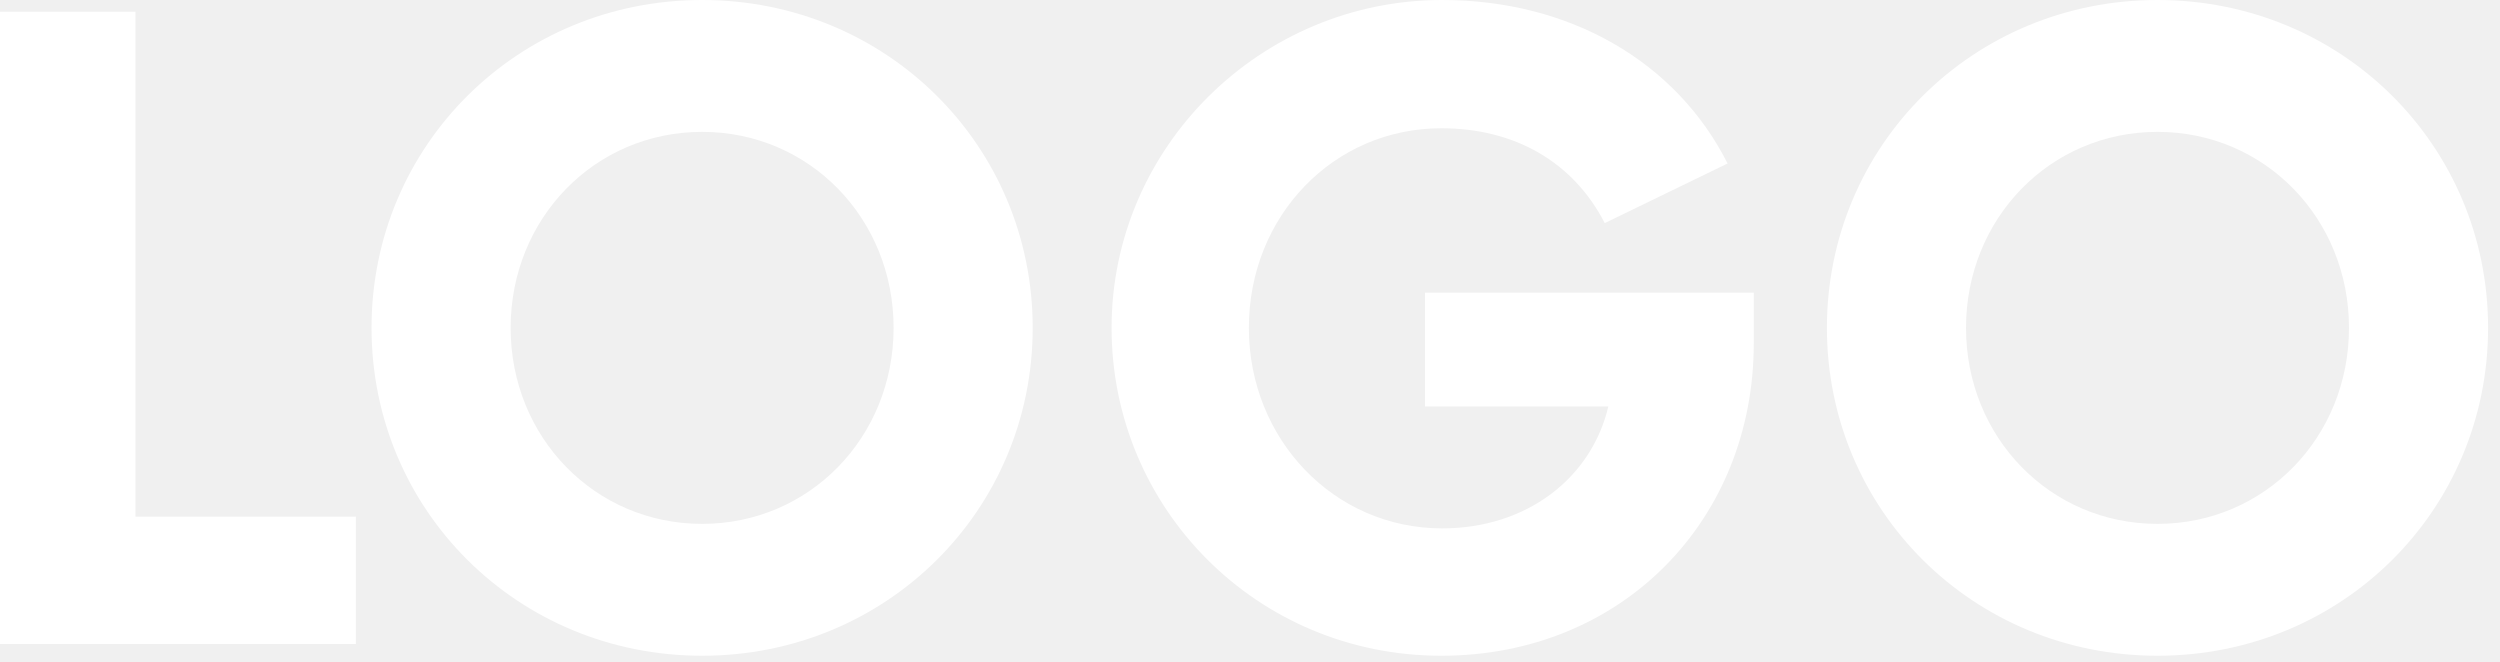
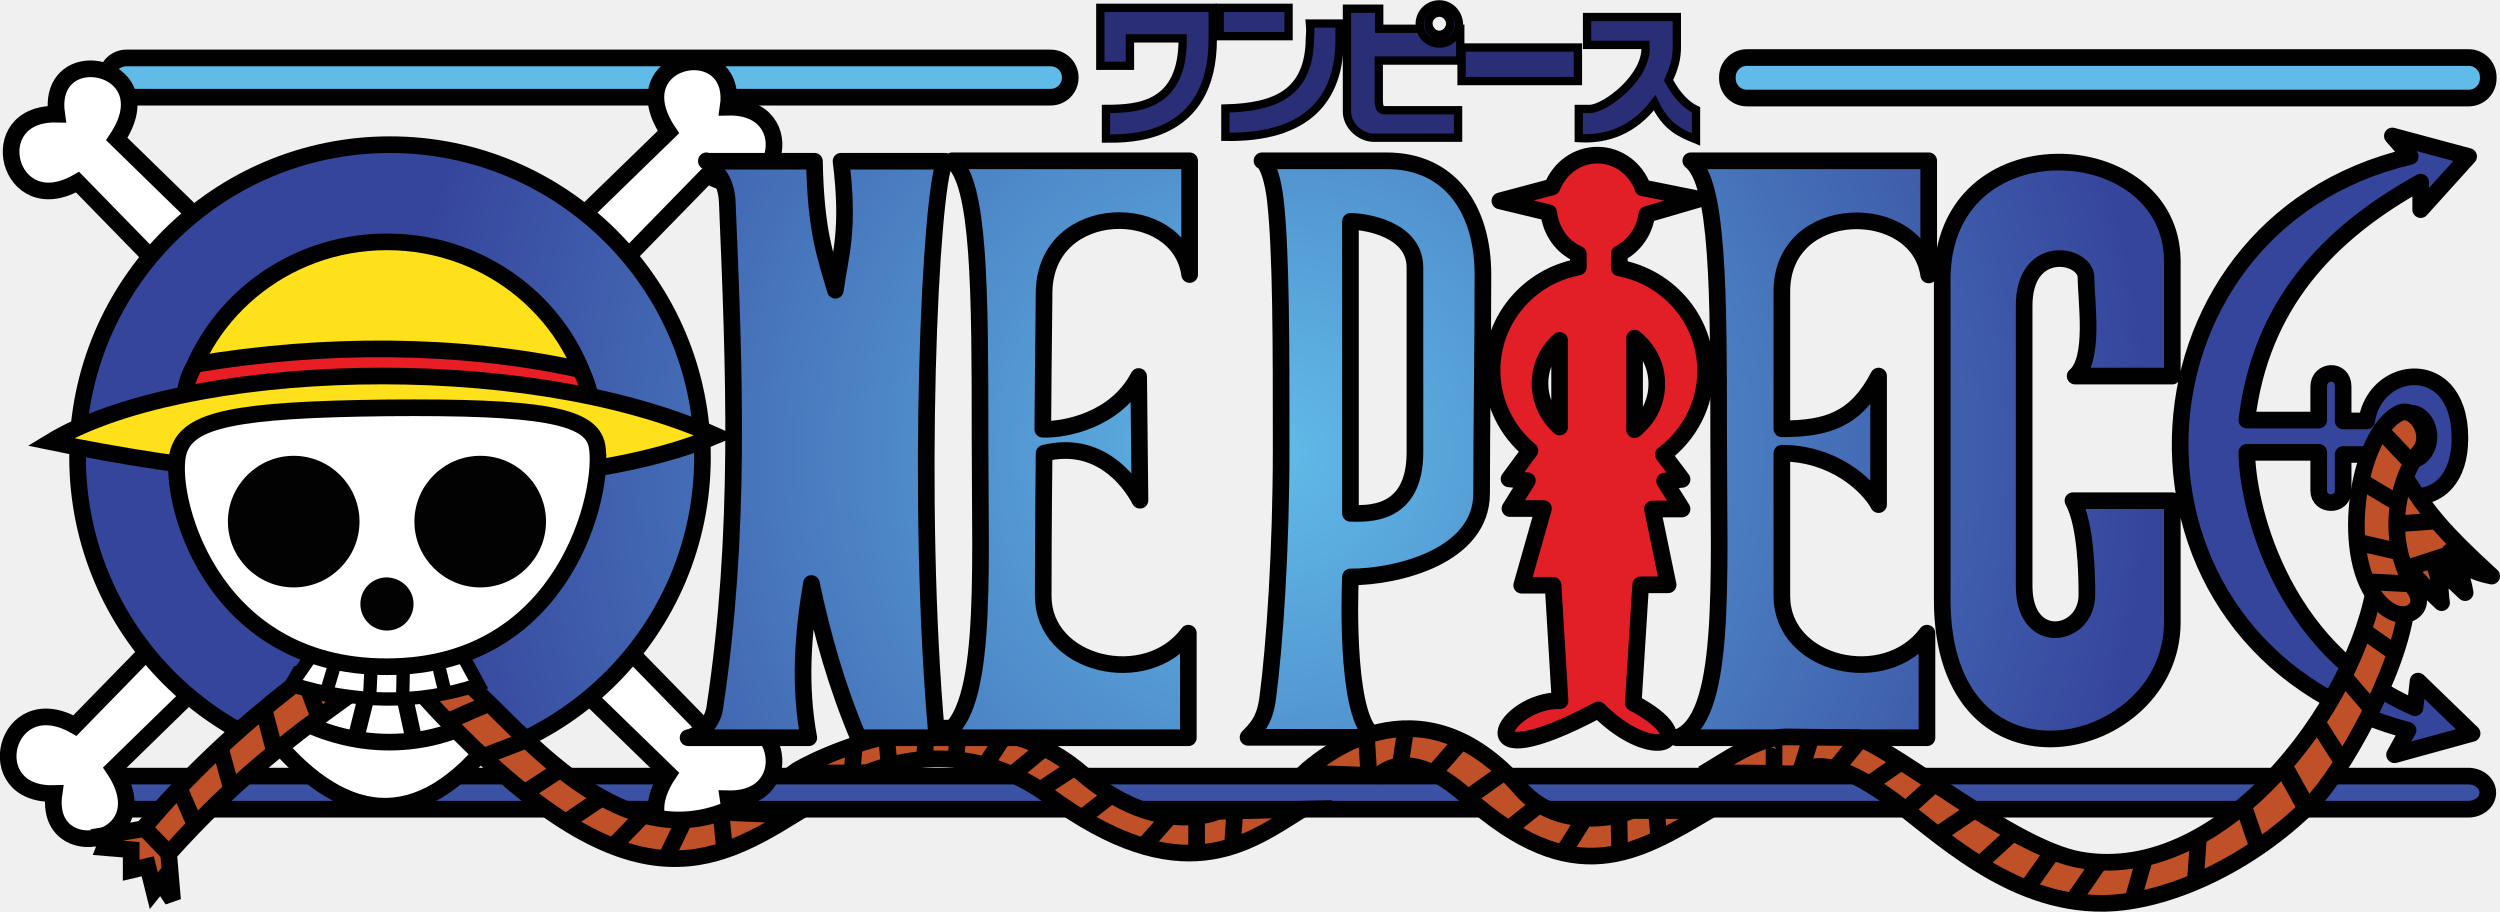
- <svg xmlns="http://www.w3.org/2000/svg" width="155" height="41" viewBox="0 0 155 41" fill="none">
-   <path d="M0 0.728V39.928H22.064V32.032H8.4V0.728H0Z" fill="white" />
-   <path d="M64.027 20.328C64.027 9.016 54.955 0 43.531 0C32.107 0 23.035 9.016 23.035 20.328C23.035 31.64 32.107 40.656 43.531 40.656C54.955 40.656 64.027 31.64 64.027 20.328ZM55.403 20.328C55.403 27.104 50.195 32.48 43.531 32.48C36.867 32.48 31.659 27.104 31.659 20.328C31.659 13.552 36.867 8.176 43.531 8.176C50.195 8.176 55.403 13.552 55.403 20.328Z" fill="white" />
-   <path d="M107.11 10.136C103.918 3.808 97.31 0 89.414 0C78.158 0 68.918 9.128 68.918 20.328C68.918 31.528 77.934 40.656 89.358 40.656C100.558 40.656 108.734 32.256 108.734 21.28V18.144H88.35V25.2H99.718C98.654 29.68 94.622 32.76 89.414 32.76C82.694 32.76 77.43 27.216 77.43 20.328C77.43 13.384 82.694 7.952 89.358 7.952C93.894 7.952 97.534 10.024 99.494 13.832L107.11 10.136Z" fill="white" />
-   <path d="M154.261 20.328C154.261 9.016 145.189 0 133.765 0C122.341 0 113.269 9.016 113.269 20.328C113.269 31.64 122.341 40.656 133.765 40.656C145.189 40.656 154.261 31.64 154.261 20.328ZM145.637 20.328C145.637 27.104 140.429 32.48 133.765 32.48C127.101 32.48 121.893 27.104 121.893 20.328C121.893 13.552 127.101 8.176 133.765 8.176C140.429 8.176 145.637 13.552 145.637 20.328Z" fill="white" />
+ <svg xmlns="http://www.w3.org/2000/svg" version="1.1" id="Layer_1" x="0px" y="0px" viewBox="0 0 573.7 209.2" enable-background="new 0 0 573.7 209.2" xml:space="preserve">
+   <linearGradient id="rect2178_00000145016376559943044410000016229743540657721987_" gradientUnits="userSpaceOnUse" x1="370.037" y1="89.557" x2="370.037" y2="-98.439" gradientTransform="matrix(0.8444 0 0 -0.8444 -16.1696 115.4304)">
+     <stop offset="0" style="stop-color:#60BBE9" />
+     <stop offset="1" style="stop-color:#36459C" />
+   </linearGradient>
+   <path id="rect2178" fill="url(#rect2178_00000145016376559943044410000016229743540657721987_)" stroke="#010101" stroke-width="3.821" stroke-linejoin="round" d="  M400.9,13.2c-2.5,0-4.5,2-4.5,4.5V18c0,2.5,2,4.5,4.5,4.5h165.6c2.5,0,4.5-2,4.5-4.5v-0.3c0-2.5-2-4.5-4.5-4.5H400.9z M29,13.3  c-2.5,0-4.5,2-4.5,4.5v0c0,2.5,2,4.5,4.5,4.5h212.1c2.5,0,4.5-2,4.5-4.5v0c0-2.5-2-4.5-4.5-4.5H29z M26.1,178.1  c-2.5,0-4.5,1.7-4.5,3.8c0,2.1,2,3.8,4.5,3.8h540.3c2.5,0,4.5-1.7,4.5-3.8c0-2.1-2-3.8-4.5-3.8H26.1z" />
+   <path id="path3892" fill="#FFFFFF" stroke="#010101" stroke-width="3.821" d="M158.8,14.2c-6,0.3-12,6.3-5.4,16.1l-24.6,23.9  l9.1,11l24.4-25c16.1,9.1,22.3-16,4.8-15.6C168.2,17.2,163.5,14,158.8,14.2z M20.3,15.8c-4.3,0.2-8.3,3.5-7.3,10.4  C-4.4,25.8,1.8,51,17.8,41.8l24.4,25l9.1-11L26.8,31.9C33.7,21.6,26.7,15.5,20.3,15.8z M41.6,141.5l-24.4,25  c-16.1-9.1-22.3,16.1-4.8,15.6c-2.5,17,25.4,11.7,13.7-5.7l24.5-23.9L41.6,141.5z M137.9,142.7l-9.1,11l24.6,23.9  c-11.7,17.5,16.3,22.7,13.7,5.7c17.5,0.4,11.3-24.8-4.8-15.6L137.9,142.7z" />
+   <path id="path3219" fill="#292E77" stroke="#010101" stroke-width="1.91" d="M300.6,5.4h6.8c0,1,0,2.2,0,3.2  c0.2,14.4-7.7,23.1-26.2,22.8v-6.5c11.7-0.3,19.3-3.6,19.4-16.2C300.7,7.6,300.7,6.5,300.6,5.4z" />
+   <path id="path3221" fill="#292E77" stroke="#010101" stroke-width="1.91" d="M309.1,2v23.6c0,3.2,3,5.9,6,6h19.5v-6.3h-16.8  c-1.1,0-1.4-0.7-1.4-2.4v-9h18.7V6.6h-2.6c-0.4,0.8-1.3,1.4-2.2,1.4c-1,0-1.8-0.6-2.2-1.4h-11.6V2H309.1z" />
+   <path id="rect3232" fill="#292E77" stroke="#010101" stroke-width="1.91" d="M335.4,10.9v7.7h26.7v-7.7H335.4z" />
+   <path id="path3223" fill="#292E77" stroke="#010101" stroke-width="1.91" d="M330.3,1c-2.5,0-4.5,2-4.5,4.5c0,2.5,2,4.5,4.5,4.5  c2.5,0,4.5-2,4.5-4.5C334.7,3,332.7,1,330.3,1z M330.3,2.9c1.4,0,2.5,1.2,2.5,2.6c0,1.4-1.1,2.6-2.5,2.6c-1.4,0-2.5-1.2-2.5-2.6  C327.7,4.1,328.9,2.9,330.3,2.9z" />
+   <path id="path2240" fill="#292E77" stroke="#010101" stroke-width="1.91" d="M252.5,1.8v13.3h6.8V8.8h12.1  c0.1,15.3-9.8,16.2-17.6,16.2v6.8c5.1,0,24.6,0.5,24.5-23c0-2.4,0-4.6,0-7H252.5z" />
+   <path id="path3217" fill="#292E77" stroke="#010101" stroke-width="1.91" d="M279.9,1.8v6.5h15.8c0-2.4,0-4,0-6.5H279.9z" />
+   <path id="path3237" fill="#292E77" stroke="#010101" stroke-width="1.91" d="M364.3,3.9h20.5v6.4c0.1,3.3-0.8,5.7-1.9,8.1  c1.8,3.4,4,5.7,6.3,6.8V32c-3.4-1.4-6.8-2.7-9.5-8.4c-4.8,6.3-10.9,8.5-17.4,8.1V25c1.1,0,1,0,2.5,0c3.5,0,13.5-7.4,12.8-14.7h-13.4  V3.9z" />
+   <path id="path3567" fill="#C05027" fill-opacity="0.998" stroke="#010101" stroke-width="3.821" d="M181.9,177.4  c3.2-2.4,40.7-22,66.3,0c17.5,15.1,31.3,8.8,31.3,8.8l19.4-0.5c-12.7,8-27.8,19.4-58.4-3.2c-11.2-8.2-26.2-11.2-41.5-5.2  C197.7,177.4,181.9,177.4,181.9,177.4z" />
+   <path id="path3569" fill="none" stroke="#010101" stroke-width="3.821" d="M195.5,171.6" />
+   <path id="path3571" fill="none" stroke="#010101" stroke-width="3.821" d="M195.7,171.3c-0.3,0.2,0.2-0.8-0.2,1.1" />
+   <path id="path3573" fill="none" stroke="#010101" stroke-width="3.821" d="M195.5,177.4l0.5-5.6" />
+   <path id="path3575" fill="none" stroke="#010101" stroke-width="3.821" d="M203.4,168.4l0.7,8.1" />
+   <path id="path3577" fill="none" stroke="#010101" stroke-width="3.821" d="M212.1,174.9l0.5-7.4" />
+   <path id="path3579" fill="none" stroke="#010101" stroke-width="3.821" d="M220,167.3l-0.7,7.2" />
+   <path id="path3581" fill="none" stroke="#010101" stroke-width="3.821" d="M225.9,176.1" />
+   <path id="path3583" fill="none" stroke="#010101" stroke-width="3.821" d="M230.9,168.2l-4.7,7.2" />
+   <path id="path3585" fill="none" stroke="#010101" stroke-width="3.821" d="M232.7,177.4l6.3-5.2" />
+   <path id="path3587" fill="none" stroke="#010101" stroke-width="3.821" d="M246.2,176.3l-6.8,4.5" />
+   <path id="path3589" fill="none" stroke="#010101" stroke-width="3.821" d="M248.4,187.6l7.2-5.6" />
+   <path id="path3591" fill="none" stroke="#010101" stroke-width="3.821" d="M269.2,186.9" />
+   <path id="path3593" fill="none" stroke="#010101" stroke-width="3.821" d="M263.1,193.4l5.4-6.1" />
+   <path id="path3595" fill="none" stroke="#010101" stroke-width="3.821" d="M274.6,186.9v9.2" />
+   <path id="path3597" fill="none" stroke="#010101" stroke-width="3.821" d="M283.8,193.2" />
+   <path id="path3599" fill="none" stroke="#010101" stroke-width="3.821" d="M283.4,185.8l-0.5,7.2" />
+   <radialGradient id="path3430_00000085940233111922057890000013309900469999042978_" cx="365.605" cy="13.657" r="237.967" gradientTransform="matrix(0.8444 0 0 -0.8444 -16.1696 115.4304)" gradientUnits="userSpaceOnUse">
+     <stop offset="0" style="stop-color:#60BBE9" />
+     <stop offset="1" style="stop-color:#36459C" />
+   </radialGradient>
+   <path id="path3430" fill="url(#path3430_00000085940233111922057890000013309900469999042978_)" stroke="#010101" stroke-width="3.821" stroke-linecap="round" stroke-linejoin="round" d="  M549,31.2l4.1,4.7c-68,15.9-72.6,112.4-0.5,131.7l-3.1,5.6l17.8-4.9l-12.4-12l-0.7,6.1c-31.8-13.8-38.6-48.1-38.6-58.6h16.5  c0,0,0,6.4,0,8.8c0,3.6,5.6,3.7,5.6,0c0-2.8,0-8.3,0-8.3h5.2c1.6,9,13,12.9,18.5,6.4c1.9-2.2,3.1-5.5,3.1-10.2c0-5.1-1.4-8.7-3.5-11  c-5.7-6.1-16.4-2.6-17.9,7.1h-5.4c0,0,0-4.9,0-7.9c0-4.2-5.6-3.8-5.6,0c0,2.6,0,7.7,0,7.7h-16.5c3.2-26.6,18.8-42.9,39.9-54.6v6.3  l11-12.2L549,31.2z M89.5,33.2c-39.6,0-71.7,32.1-71.7,71.7c0,39.6,32.1,71.7,71.7,71.7c39.6,0,71.7-32.1,71.7-71.7  C161.2,65.4,129.1,33.2,89.5,33.2z M162.1,36.9c2.1,2.3,4.6,4.3,4.8,9.6c1.6,38.3,3.2,75.9-2.9,116.1c-0.5,3.3-3.5,6.2-6.1,6.7h27.7  c-2.2-11.8-1.4-23.6,0.6-35.4c2.5,11.8,5.8,23.6,10.8,35.4H215c-4.9-54.2-1.5-126.8,1.9-132.3H193c2,16-0.2,21.4-1.3,29.6  c-2.4-8.2-4.5-13.8-4.8-29.6H162.1z M218.5,36.9c6.3,4.9,6.4,29.7,6.4,63.8c0,33.1,1.9,64.6-9.6,68.6h57.4v-24  c-9.6,13-33.3,7.4-33.3-8.5c0-16.5,0.2-32.8,0.2-32.8c12.5-3.1,19.6,6.2,22,10.8l-0.3-28.4c-5.2,10-16.9,12.3-22,12.1  c0,0,0.2-26.2,0.3-31.6C240,46,270.6,45.8,273,63V36.9H218.5z M289.6,36.9c1.4,0.6,2.6,4.7,3.1,9.3c1.3,12,1.3,32.4,1.3,56.7  c0,23.4-1.5,45.3-3.1,57.4c-0.7,5.3-2.8,7.1-4.5,8.9h29.7c-7.3-2-6.4-32.3-6.2-36.8c10.9,0,30.1-4.8,30.1-19.2  c0-17.2,0.3-30.8,0.3-50.2c0-14.8-7.4-26.1-22.1-26.1C304.6,36.9,289.6,36.9,289.6,36.9z M388,36.9c6.3,4.9,6.4,29.7,6.4,63.8  c0,33.1,1.9,64.6-9.6,68.6h57.4v-24c-9.6,13-33.3,7.4-33.3-8.5v-32.8c11.7,0,19.7,7.2,22.2,11.8V86.3c-5.2,10-11.8,12.1-22.2,12.1  V66.9c0-20.9,31.2-21,33.7-3.8V36.9H388z M472,37.2c-13.2,0.2-26.3,8.6-26.3,26.9v73.5c0,47.6,52.8,35.8,52.8,5.2v-27.9h-22.8  c3,5.4,3.2,16.9,3.2,21.6c0,9.8-14.4,12.2-14.4-2v-64c-0.2-15,14.2-12.3,14.2-6.8c0,5.4,2.1,18.7-2.5,22.6h22.3V59.8  C498.4,45.1,485.2,37,472,37.2z M309.9,50.8c3.3,0,14.8,1.7,14.8,10.6c0,14.3,0,26.9,0,42.4c0,15.1-11.5,14-14.8,14V50.8z   M553.1,94.8c2.4,0,4.3,2.4,4.3,5.4c0,3-1.9,5.4-4.3,5.4c-2.4,0-4.3-2.4-4.3-5.4C548.8,97.2,550.7,94.8,553.1,94.8z" />
+   <path id="path3256" fill="#E21F26" stroke="#010101" stroke-width="3.821" stroke-linejoin="round" d="M366.6,35.6  c-4.7,0-8.7,3-10.4,7.3l-12,3.2l11.2,2.7c0.5,4.3,3.1,7.9,6.8,9.5v3c-11.3,2.1-19.8,11.9-19.8,23.7c0,7.4,3.4,14,8.7,18.4l-4.8,6.5  l4.2,0.4l-4,6.4h7.7l-5,17.6l7.2,0l1.6,26.5c-13.1-0.3-23,19,8.8,2.1c12.8,12.8,24.4,7.1,8-1.6l1.7-27.1l6.3,0l-3.6-17.4h6.8l-4-6.4  l4-0.4l-4.3-5.7c5.9-4.4,9.7-11.4,9.7-19.2c0-11.7-8.5-21.5-19.8-23.6v-3.3c3.3-1.7,5.8-5,6.3-9l12-3.5L377,43.1  C375.4,38.7,371.3,35.6,366.6,35.6z M375.1,77.6c3.1,2.5,5.1,6.2,5.1,10.5c0,4.3-2,8-5.1,10.5V77.6z M357.9,78.1V98  c-2.7-2.5-4.5-6-4.5-10C353.4,84.1,355.1,80.6,357.9,78.1z" />
+   <path id="path3901" fill="#FFFFFF" stroke="#010101" stroke-width="3.821" d="M106.6,157.1l7.4,11.3c-18.3,24.3-36.3,20.1-52.8-0.7  l7.4-12.9L106.6,157.1z" />
+   <path id="path3903" fill="#FFFFFF" stroke="#010101" stroke-width="3.821" d="M111.1,164.5c-16.1,9.2-34.4,6.7-47.3-2.1" />
+   <path id="path3905" fill="#FFFFFF" stroke="#010101" stroke-width="3.821" d="M83.9,160.5l-2.3,9.2" />
+   <path id="path3907" fill="#FFFFFF" stroke="#010101" stroke-width="3.821" d="M95,169.8l-1.9-8.7" />
+   <path id="path3535" fill="#C05027" fill-opacity="0.998" stroke="#010101" stroke-width="3.821" d="M79.1,160.3  c-12.6,9.1-25.4,18.9-40.4,35.6l0.9,10.6l-2.7-4.1l-1.6,2l-1.4-5.6l-3.8,0.9V195l-6.1-0.5l0.9-2.3h-3.8l11.7-2  c10.6-12.7,22.3-23.4,34.7-33.1L79.1,160.3z" />
+   <path id="path3538" fill="#80361A" stroke="#010101" stroke-width="3.821" d="M50.7,172.2l2.3,8.3" />
+   <path id="path3540" fill="#80361A" stroke="#010101" stroke-width="3.957" d="M60.7,163.5l2.4,9.1" />
+   <path id="path3542" fill="#80361A" stroke="#010101" stroke-width="3.821" d="M73,164.1l-2.3-6.1" />
+   <path id="path3544" fill="#80361A" stroke="#010101" stroke-width="3.821" d="M44.6,188.9l-3.2-7.4" />
+   <path id="path3546" fill="#80361A" stroke="#010101" stroke-width="3.821" d="M39,196.1c-1.1-1.1-5.9-6.1-5.9-6.1" />
+   <path id="path3548" fill="#C05027" fill-opacity="0.998" stroke="#010101" stroke-width="3.821" d="M96.9,159.4  c45.1,49.4,64.7,40.3,85.2,27.7l-16.5-0.7c-24.6,9-46-18.8-57.9-29.3L96.9,159.4z" />
+   <path id="path3550" fill="#9D4222" stroke="#010101" stroke-width="3.821" d="M102.8,165.5c9.2-4.1,9.7-4.1,9.7-4.1" />
+   <path id="path3552" fill="#9D4222" stroke="#010101" stroke-width="3.821" d="M120.8,169.8l-9.9,3.8" />
+   <path id="path3554" fill="#9D4222" stroke="#010101" stroke-width="3.821" d="M128.7,176.5l-8.3,5.4" />
+   <path id="path3556" fill="#9D4222" stroke="#010101" stroke-width="3.821" d="M137.5,183.5l-7,4.7" />
+   <path id="path3558" fill="#9D4222" stroke="#010101" stroke-width="3.821" d="M147.4,187.3l-6.3,6.5" />
+   <path id="path3560" fill="#9D4222" stroke="#010101" stroke-width="3.821" d="M156.9,188.5l-4,8.3" />
+   <path id="path3562" fill="#9D4222" stroke="#010101" stroke-width="3.821" d="M166.2,194.1l-0.7-7" />
+   <path id="path3601" fill="#C05027" fill-opacity="0.998" stroke="#010101" stroke-width="3.821" d="M299.2,177.4  c3-2.8,26.4-23.5,49.8,3.6c7,8.1,18.7,7.8,25.5,5h17.8c-16.6,9.8-31.1,18.9-55.7-3.2c-13.8-12.4-20.2-4.8-20.2-4.8L299.2,177.4z" />
+   <path id="path3625" fill="#C05027" fill-opacity="0.998" stroke="#010101" stroke-width="3.821" d="M390.7,177.6  c0,0,3.7-0.5,21.1,0c4-2.4,9.3-3.6,21.9,5.5c10.5,7.5,27.1,24.5,49.1,24.2c14.4-0.2,33.6-8.8,47.9-23.2c6.2-6.2,20.1-30,21.6-45.4  l-6.8-8.6c-2,28.2-34.4,73.4-68.3,67.2c-15.4-2.8-41.7-24.9-51-28l-16.5-0.2C403,169.3,395.9,174.6,390.7,177.6z" />
+   <path id="path3603" fill="#9D4222" stroke="#010101" stroke-width="3.821" d="M314,178.3" />
+   <path id="path3605" fill="#9D4222" stroke="#010101" stroke-width="3.821" d="M313.6,169.5l0.5,7.9" />
+   <path id="path3607" fill="#9D4222" stroke="#010101" stroke-width="3.821" d="M321.3,175.8l1.4-9.2" />
+   <path id="path3609" fill="#9D4222" stroke="#010101" stroke-width="3.821" d="M335.5,170.2" />
+   <path id="path3611" fill="#9D4222" stroke="#010101" stroke-width="3.821" d="M328.7,177.7l6.3-7.2" />
+   <path id="path3613" fill="#9D4222" stroke="#010101" stroke-width="3.821" d="M336.8,183.1l8.6-6.1" />
+   <path id="path3615" fill="#9D4222" stroke="#010101" stroke-width="3.821" d="M354,184l-7,5.6" />
+   <path id="path3617" fill="#9D4222" stroke="#010101" stroke-width="3.821" d="M358.7,195.7l5.2-8.3" />
+   <path id="path3619" fill="#9D4222" stroke="#010101" stroke-width="3.821" d="M371.5,186.9l0.2,9.5" />
+   <path id="path3621" fill="#9D4222" stroke="#010101" stroke-width="3.821" d="M380.8,192.1" />
+   <path id="path3623" fill="#9D4222" stroke="#010101" stroke-width="3.821" d="M380.1,185.8l0.5,5.9" />
+   <path id="path3629" fill="none" stroke="#010101" stroke-width="3.821" stroke-linejoin="round" d="M406.9,170  c0.3-0.1,0.2,3.2,0.2,4.1c0,1.2,0,2.4,0,3.6" />
+   <path id="path3631" fill="none" stroke="#010101" stroke-width="3.821" stroke-linejoin="round" d="M415.8,168.6l-2.3,7.4" />
+   <path id="path3635" fill="none" stroke="#010101" stroke-width="4.101" stroke-linejoin="round" d="M426.4,170.1l-5,6.1" />
+   <path id="path3637" fill="none" stroke="#010101" stroke-width="3.821" stroke-linejoin="round" d="M436.2,174.9l-6.8,4.7" />
+   <path id="path3639" fill="none" stroke="#010101" stroke-width="3.821" stroke-linejoin="round" d="M444.1,179.7l-6.5,5.9" />
+   <path id="path3641" fill="none" stroke="#010101" stroke-width="3.821" stroke-linejoin="round" d="M452.9,186l-7.7,5.2" />
+   <path id="path3645" fill="none" stroke="#010101" stroke-width="3.508" stroke-linejoin="round" d="M454.8,197.8l6.9-6.3" />
+   <path id="path3647" fill="none" stroke="#010101" stroke-width="3.821" stroke-linejoin="round" d="M471.4,195l-6.1,8.6" />
+   <path id="path3649" fill="none" stroke="#010101" stroke-width="3.821" stroke-linejoin="round" d="M481.1,198.2" />
+   <path id="path3651" fill="none" stroke="#010101" stroke-width="3.821" stroke-linejoin="round" d="M476.1,206.1l5.6-8.1" />
+   <path id="path3653" fill="none" stroke="#010101" stroke-width="3.821" stroke-linejoin="round" d="M491.9,196.8" />
+   <path id="path3655" fill="none" stroke="#010101" stroke-width="3.821" stroke-linejoin="round" d="M489,206.3" />
+   <path id="path3657" fill="none" stroke="#010101" stroke-width="3.821" stroke-linejoin="round" d="M492.4,196.1l-2.9,10.1" />
+   <path id="path3659" fill="none" stroke="#010101" stroke-width="3.821" stroke-linejoin="round" d="M504.5,192.3l-0.7,9.7" />
+   <path id="path3661" fill="none" stroke="#010101" stroke-width="3.821" stroke-linejoin="round" d="M517.9,193.2" />
+   <path id="path3663" fill="none" stroke="#010101" stroke-width="3.821" stroke-linejoin="round" d="M514.9,185.1l3.1,9" />
+   <path id="path3665" fill="none" stroke="#010101" stroke-width="4.266" stroke-linejoin="round" d="M524.6,176.9l4.4,7.9" />
+   <path id="path3667" fill="none" stroke="#010101" stroke-width="3.821" stroke-linejoin="round" d="M537.2,174.3l-5.2-8.1" />
+   <path id="path3669" fill="none" stroke="#010101" stroke-width="3.821" stroke-linejoin="round" d="M543.6,161.9l-5.4-6.3" />
+   <path id="path3673" fill="none" stroke="#010101" stroke-width="3.821" stroke-linejoin="round" d="M543.3,145.4l6,4.2" />
+   <path id="path3853" fill="#C05027" fill-opacity="0.998" stroke="#010101" stroke-width="3.821" stroke-linejoin="round" d="  M552,109.7c5.4,8.1,8.1,11.8,19.8,22.5c-2.1-0.4-3.8-1-5.4-1.8c-1.6-0.8-2.9-2.8-4.2-3.8c1.8,3.1,3,6.3,3.5,9.4  c-2.4-2.3-4.5-4.2-7.3-6.9c2,4.8,1.4,6.3,1.9,9.2c-6.3-5.9-11.9-12-15.6-18.8L552,109.7z" />
+   <path id="path3855" fill="#9D4222" fill-opacity="0.996" stroke="#010101" stroke-width="3.821" d="M560.1,119.5l-12.9,0.9" />
+   <path id="path3861" fill="#9D4222" fill-opacity="0.996" stroke="#010101" stroke-width="3.821" d="M565.5,126.1l-12.3,4" />
+   <path id="path3865" fill="#C05027" fill-opacity="0.998" stroke="#010101" stroke-width="3.821" d="M550.6,94.8  c3.4-1.7,8,4.9,4.6,8.9c-3.8,4.5-9.1,18.6-0.8,32c2.7,4.4-3.6,8.6-9.1,1.6C536.7,126.4,541.3,99.4,550.6,94.8z" />
+   <path id="path3867" fill="#9D4222" fill-opacity="0.996" stroke="#010101" stroke-width="3.821" d="M546.3,98.7l6.9,7.3" />
+   <path id="path3869" fill="#9D4222" fill-opacity="0.996" stroke="#010101" stroke-width="3.821" d="M550,115.3l-7.2-4.3" />
+   <path id="path3871" fill="#9D4222" fill-opacity="0.996" stroke="#010101" stroke-width="3.894" d="M550.4,126.6  c-0.7-0.2-8.7-2-8.7-2" />
+   <path id="path3873" fill="#9D4222" fill-opacity="0.996" stroke="#010101" stroke-width="3.821" d="M553,134l-9.4-0.5" />
+   <path id="path3485" fill="#FEE01B" stroke="#010101" stroke-width="3.821" stroke-linejoin="round" d="M88.8,55.5  c-23.9,0-43.7,17-47.4,39.2h94.8C132.5,72.5,112.7,55.5,88.8,55.5z" />
+   <path id="path3510" fill="#E91E25" stroke="#010101" stroke-width="3.821" d="M44.9,83.6c29.2-4.9,60.5-4.9,88.2,1.2  c1.6,2.4,2.1,5.4,2.9,8.3l-93.8-0.5C42.5,89.7,42.8,86.6,44.9,83.6z" />
+   <path id="path3502" fill="#FEE01B" stroke="#010101" stroke-width="3.821" d="M11.6,101.4c66.1,13.7,123.7,10.9,152.7-1.4  C119.6,79.9,41.5,83.2,11.6,101.4z" />
+   <path id="path3514" fill="#FFFFFF" stroke="#010101" stroke-width="3.056" d="M72.6,148.8l-5.6,8.1c14,4.4,28.8,4.9,42.8,0.2  l-5-9.2L72.6,148.8z" />
+   <path id="path3516" fill="#FFFFFF" stroke="#010101" stroke-width="3.056" d="M84.8,160.5l0.5-10.1" />
+   <path id="path3518" fill="#FFFFFF" stroke="#010101" stroke-width="3.056" d="M92.4,160.5l0.2-9.7" />
+   <path id="path3520" fill="#FFFFFF" stroke="#010101" stroke-width="3.056" d="M100.3,151.3l2,8.3" />
+   <path id="path3522" fill="#FFFFFF" stroke="#010101" stroke-width="3.056" d="M74.8,159.2l2.9-9.7" />
+   <path id="path3483" fill="#FFFFFF" stroke="#010101" stroke-width="3.821" d="M41,103.5c2.3-7.2,12.8-9.5,47.8-9.9  c35-0.3,46.9,1.7,48.2,8.7c1.9,10.1-7,50.7-48.2,50.7C47.4,153.1,38.1,112.5,41,103.5z" />
+   <path id="path3504" fill="#010101" fill-opacity="0.992" d="M82.5,119.7c0,8.3-6.8,15.1-15.1,15.1c-8.3,0-15.1-6.8-15.1-15.1  c0-8.3,6.8-15.1,15.1-15.1C75.7,104.6,82.5,111.4,82.5,119.7z" />
+   <path id="path3506" fill="#010101" fill-opacity="0.992" d="M125.3,119.7c0,8.3-6.8,15.1-15.1,15.1c-8.3,0-15.1-6.8-15.1-15.1  c0-8.3,6.8-15.1,15.1-15.1C118.6,104.6,125.3,111.4,125.3,119.7z" />
+   <path id="path3508" fill="#010101" fill-opacity="0.992" d="M94.9,138.6c0,3.4-2.7,6.1-6.1,6.1c-3.4,0-6.1-2.7-6.1-6.1  c0-3.4,2.7-6.1,6.1-6.1C92.2,132.6,94.9,135.3,94.9,138.6L94.9,138.6z" />
</svg>
